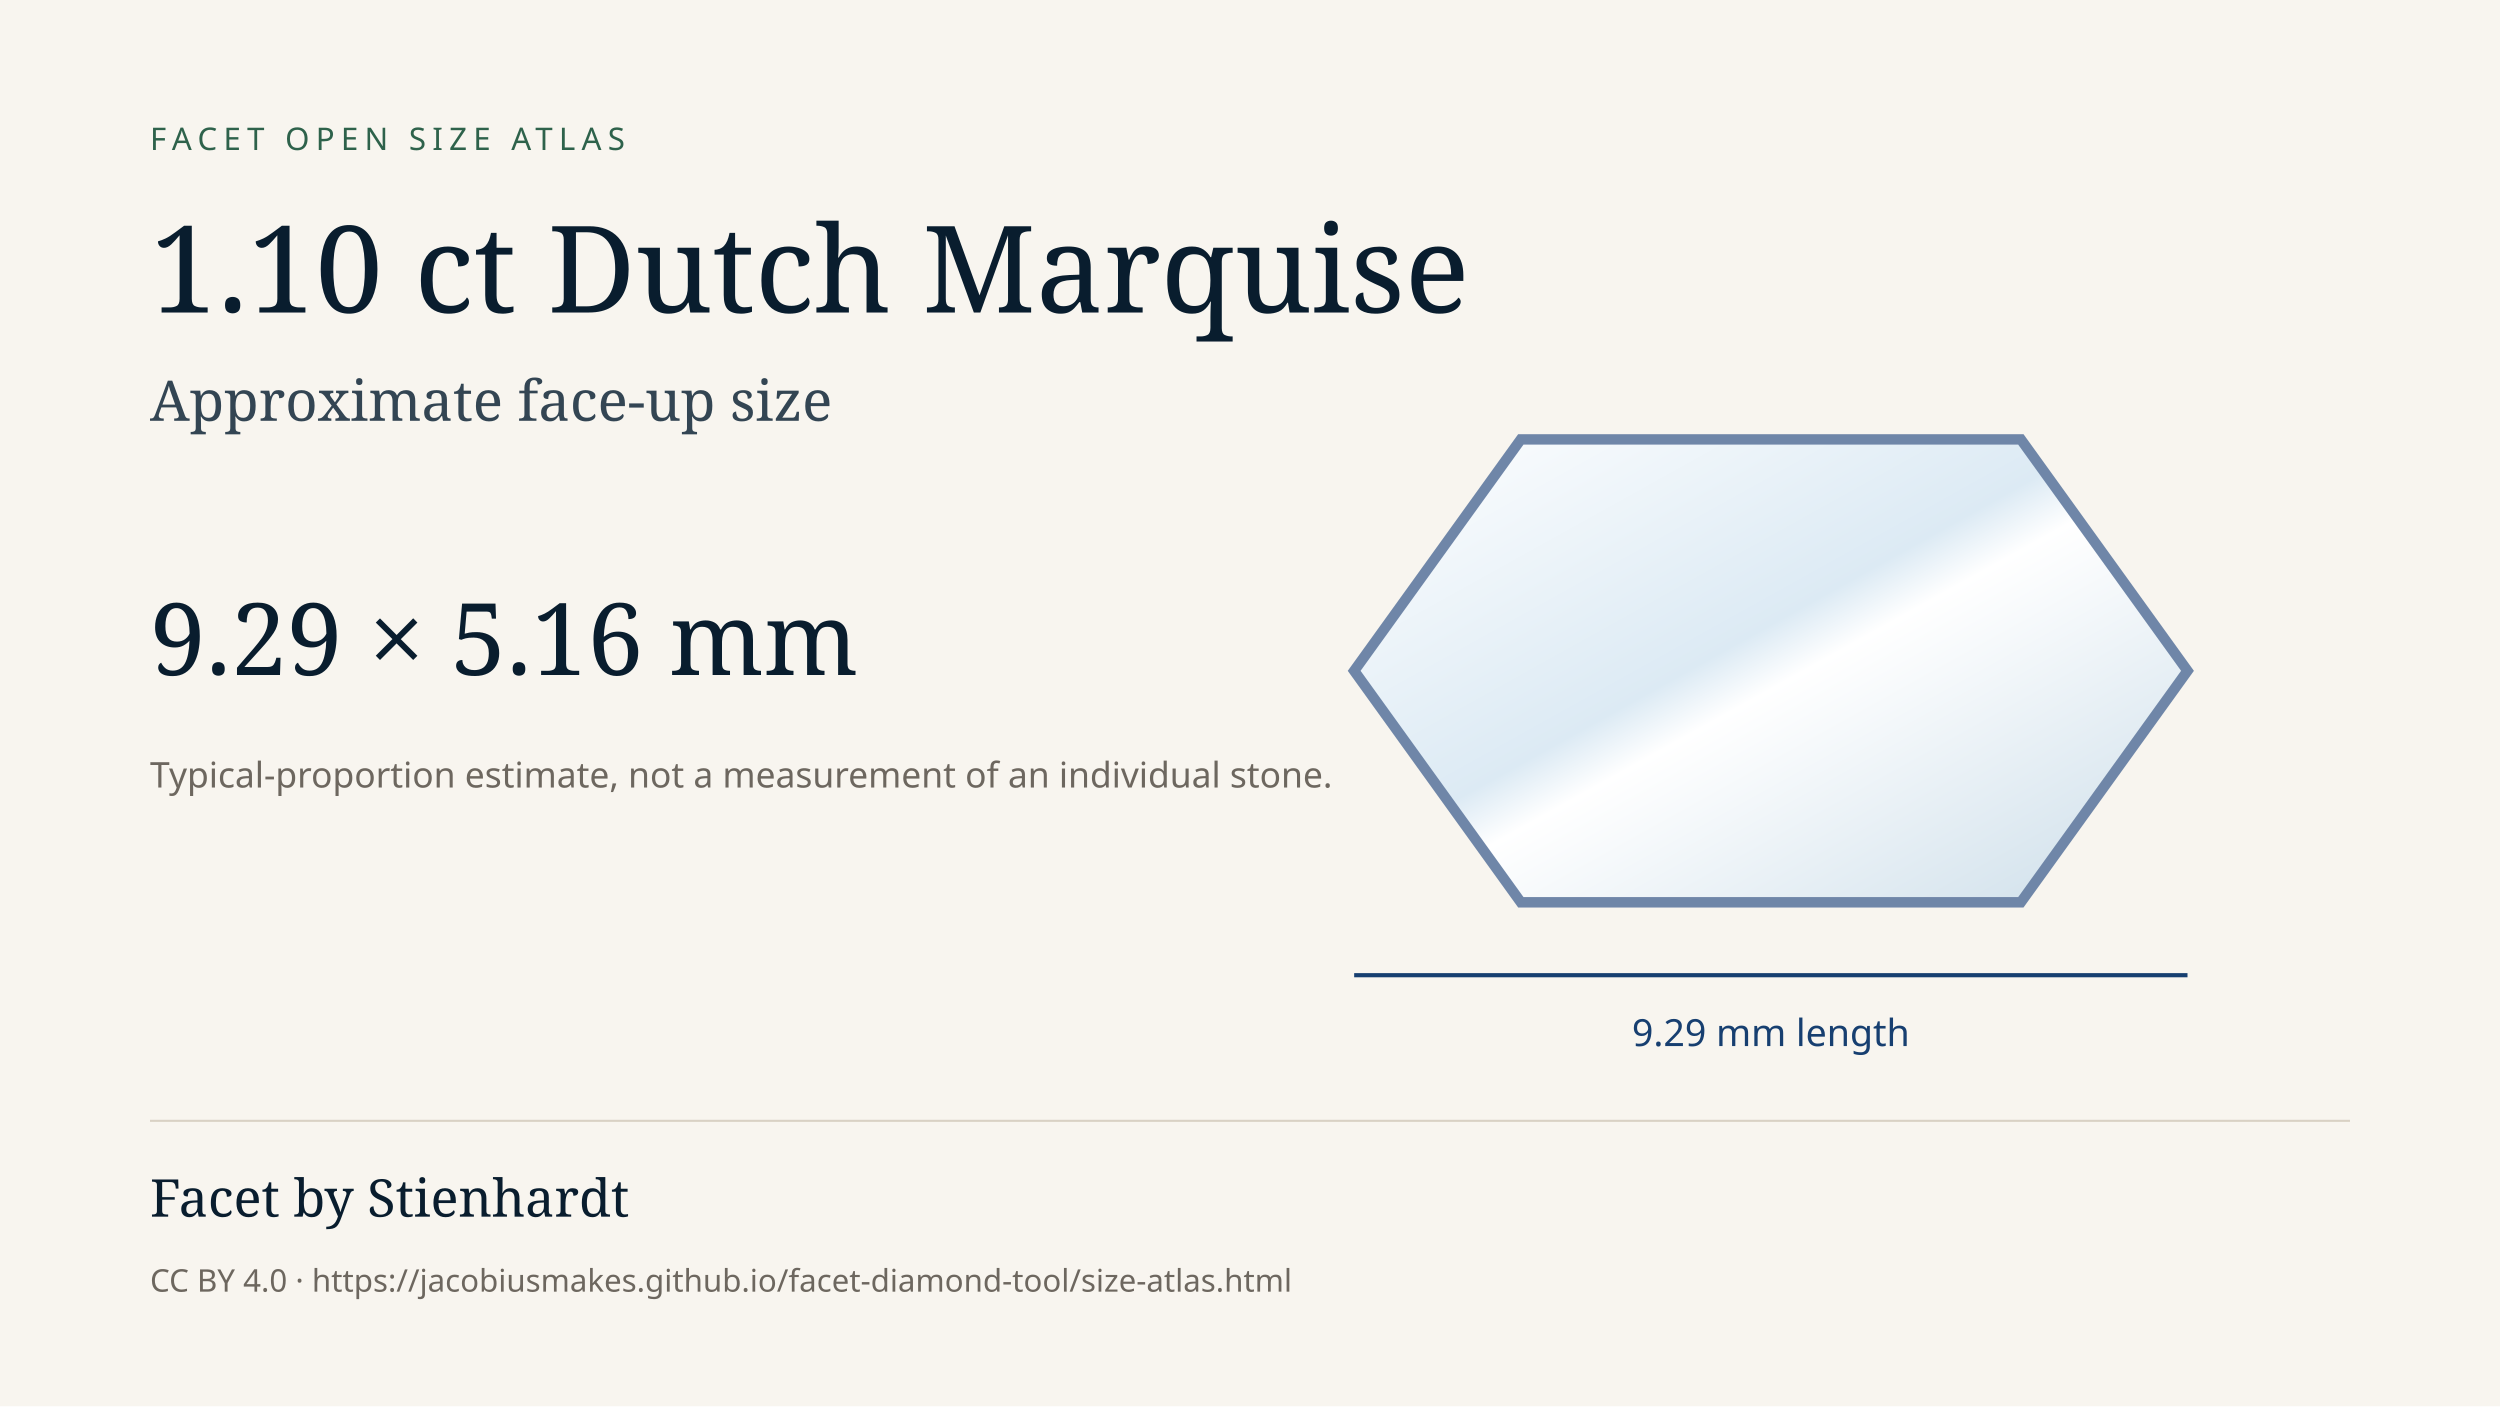
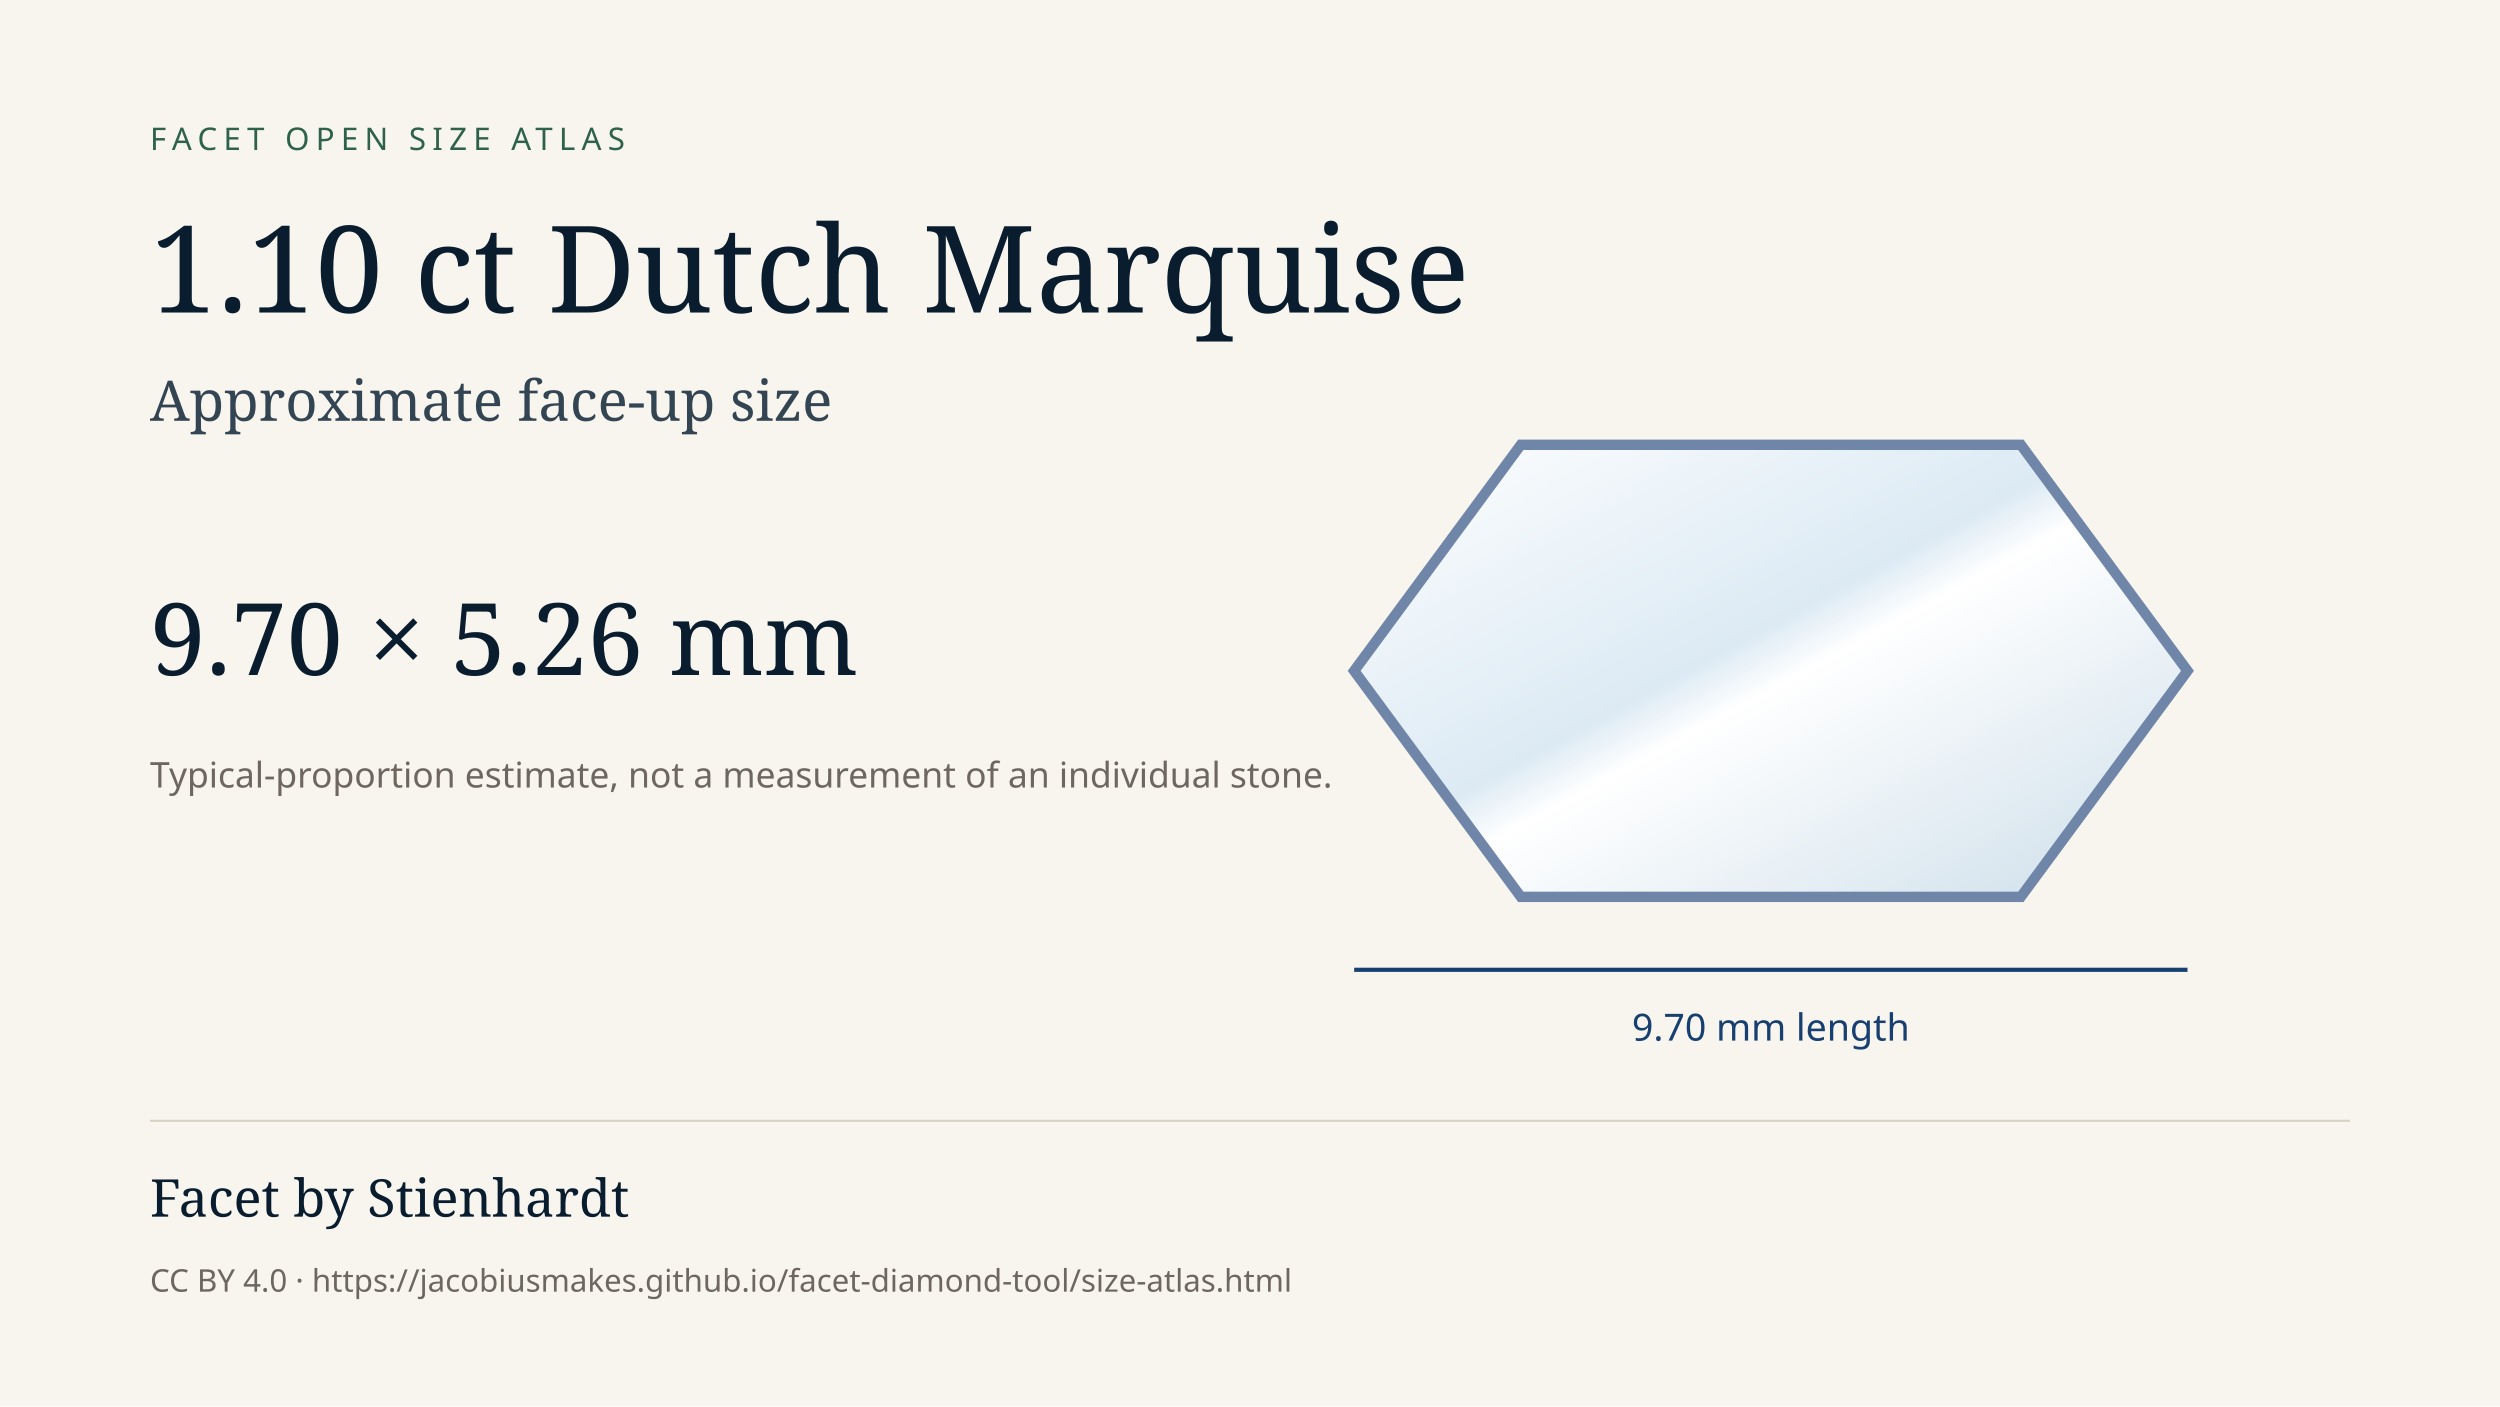
<svg xmlns="http://www.w3.org/2000/svg" width="1200" height="675" viewBox="0 0 1200 675" role="img" aria-labelledby="title description">
  <defs>
    <linearGradient id="paper" x1="0" y1="0" x2="1" y2="1">
      <stop stop-color="#fffdfa" />
      <stop offset="1" stop-color="#edf3f7" />
    </linearGradient>
    <linearGradient id="stone" x1="0" y1="0" x2="1" y2="1">
      <stop stop-color="#ffffff" />
      <stop offset="0.45" stop-color="#dceaf4" />
      <stop offset="0.52" stop-color="#ffffff" />
      <stop offset="1" stop-color="#cbdde9" />
    </linearGradient>
  </defs>
  <rect width="1200" height="675" fill="#f8f5ef" />
  <text x="72" y="72" fill="#2e624b" font-family="Verdana, sans-serif" font-size="15" letter-spacing="3">FACET OPEN SIZE ATLAS</text>
  <text x="72" y="150" fill="#091d2e" font-family="Georgia, serif" font-size="58">1.10 ct Dutch Marquise</text>
  <text x="72" y="202" fill="#334553" font-family="Georgia, serif" font-size="27">Approximate face-up size</text>
  <g fill="url(#stone)" stroke="#6f86a8" stroke-width="5">
-     <polygon points="650.0,322 730.0,210.9 970.0,210.9 1050.0,322 970.0,433.1 730.0,433.1" />
+     <polygon points="650.0,322 730.0,213.5 970.0,213.5 1050.0,322 970.0,430.5 730.0,430.5" />
  </g>
-   <line x1="650.0" y1="468.1" x2="1050.0" y2="468.1" stroke="#173f70" stroke-width="2" />
-   <text x="850" y="502.1" fill="#173f70" text-anchor="middle" font-family="Verdana, sans-serif" font-size="18">9.29 mm length</text>
-   <text x="72" y="324" fill="#091d2e" font-family="Georgia, serif" font-size="48">9.29 × 5.16 mm</text>
+   <line x1="650.0" y1="465.5" x2="1050.0" y2="465.5" stroke="#173f70" stroke-width="2" />
+   <text x="850" y="499.5" fill="#173f70" text-anchor="middle" font-family="Verdana, sans-serif" font-size="18">9.70 mm length</text>
+   <text x="72" y="324" fill="#091d2e" font-family="Georgia, serif" font-size="48">9.70 × 5.26 mm</text>
  <text x="72" y="378" fill="#6d675f" font-family="Verdana, sans-serif" font-size="17">Typical-proportion estimate, not a measurement of an individual stone.</text>
  <line x1="72" y1="538" x2="1128" y2="538" stroke="#d9d1c4" />
  <text x="72" y="584" fill="#091d2e" font-family="Georgia, serif" font-size="25">Facet by Stienhardt</text>
  <text x="72" y="620" fill="#6d675f" font-family="Verdana, sans-serif" font-size="15">CC BY 4.0 · https://jacobiusmakes.github.io/facet-diamond-tool/size-atlas.html</text>
</svg>
